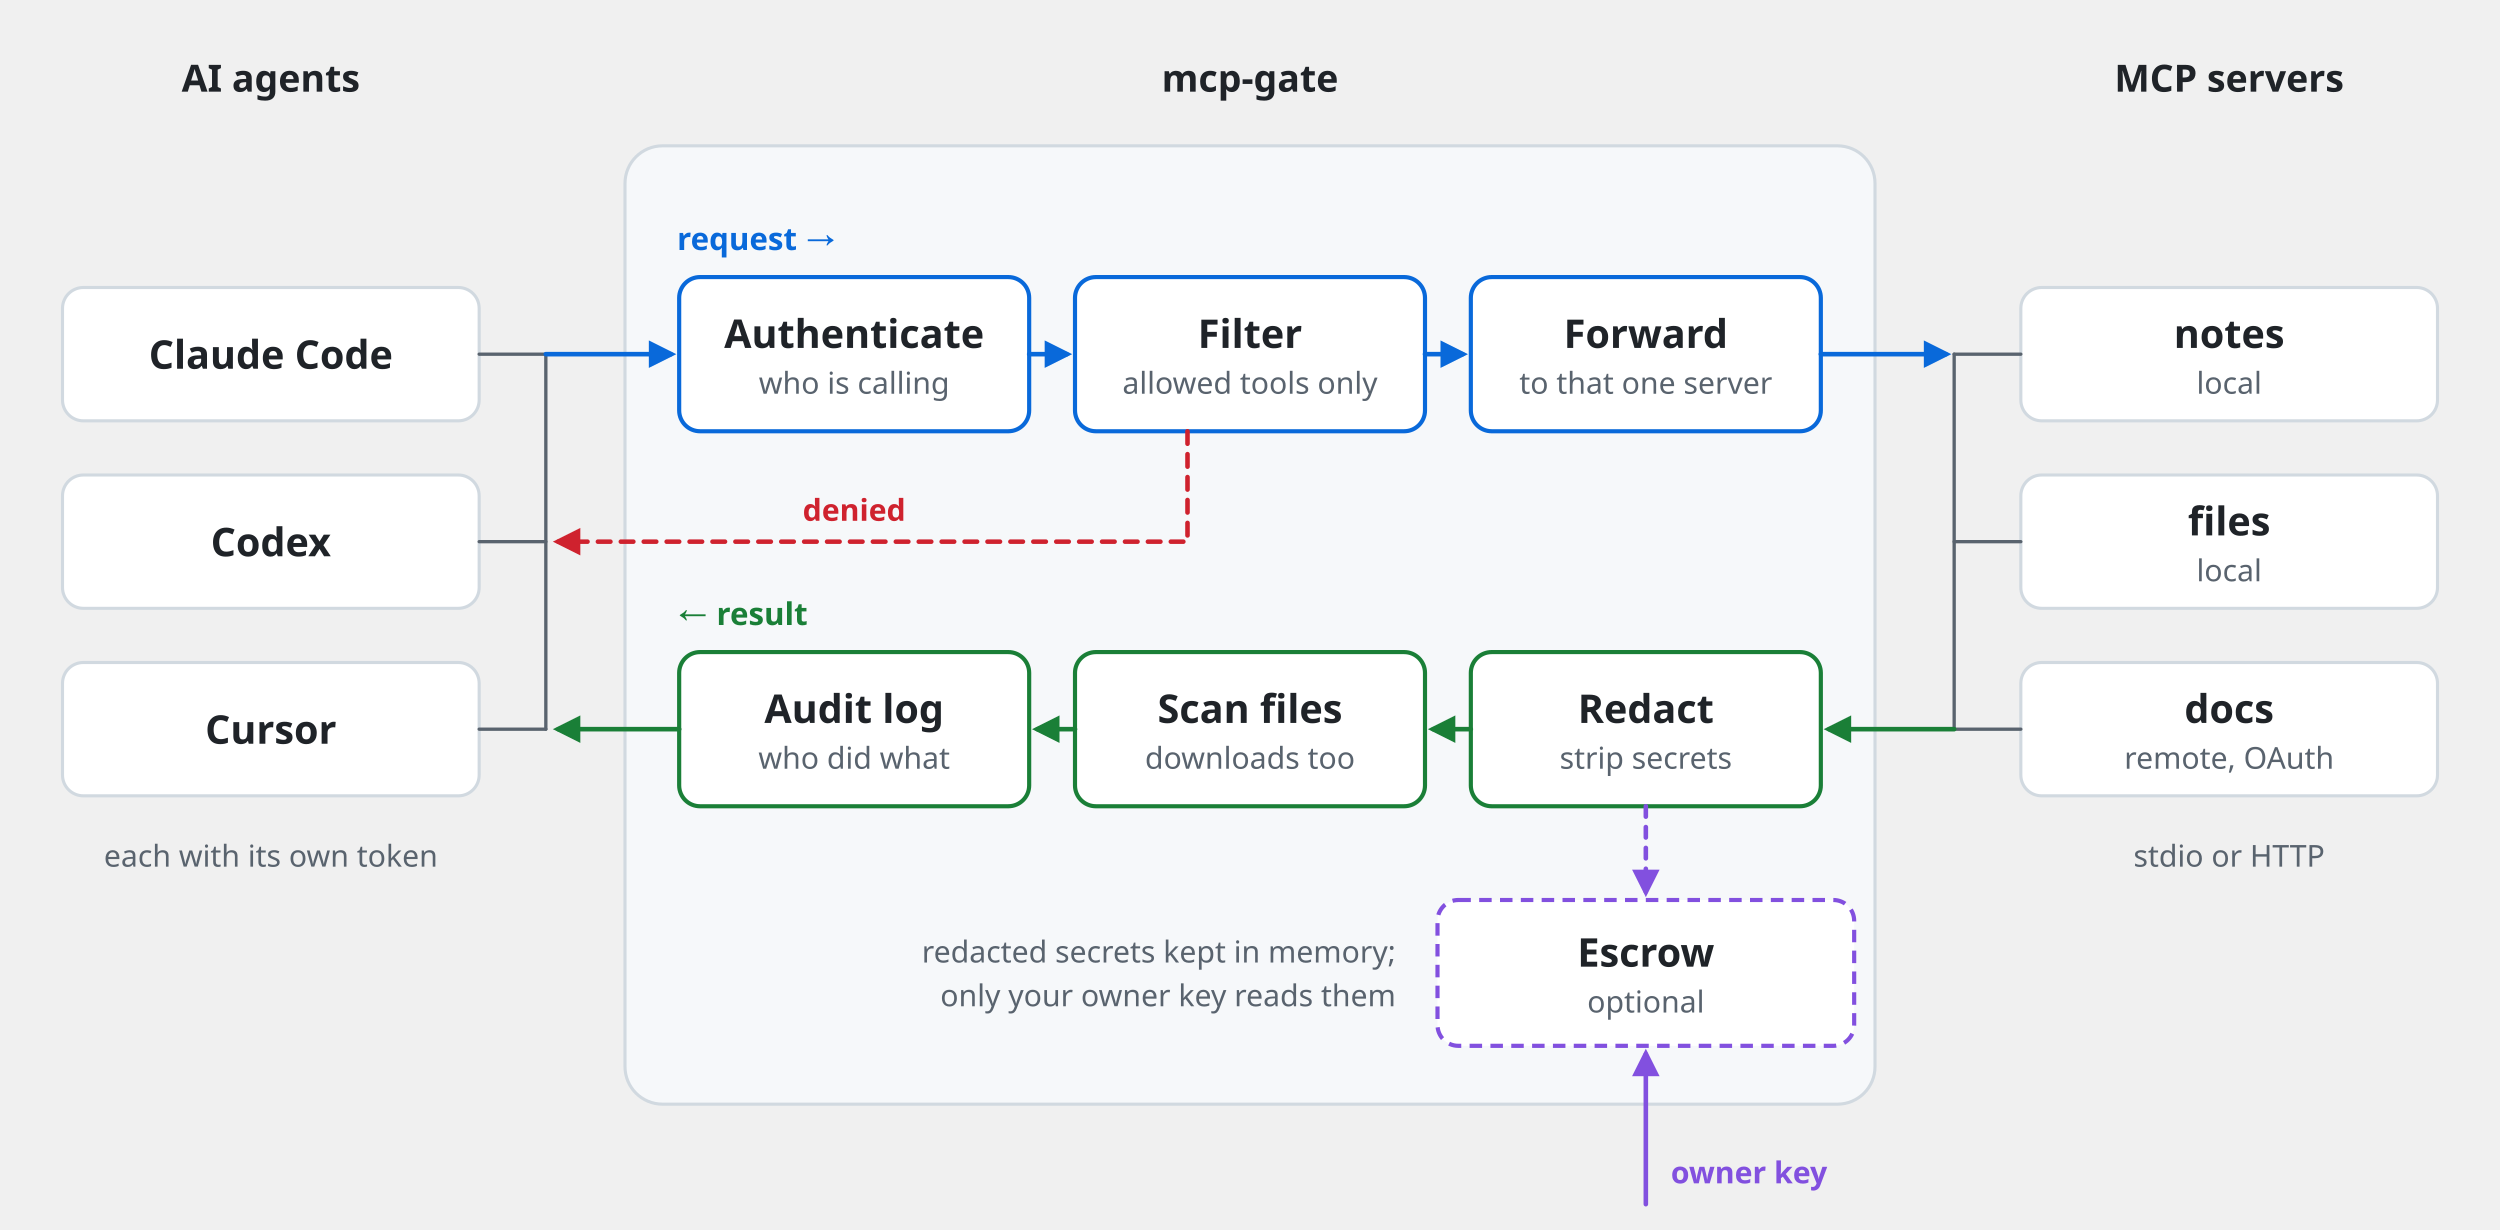
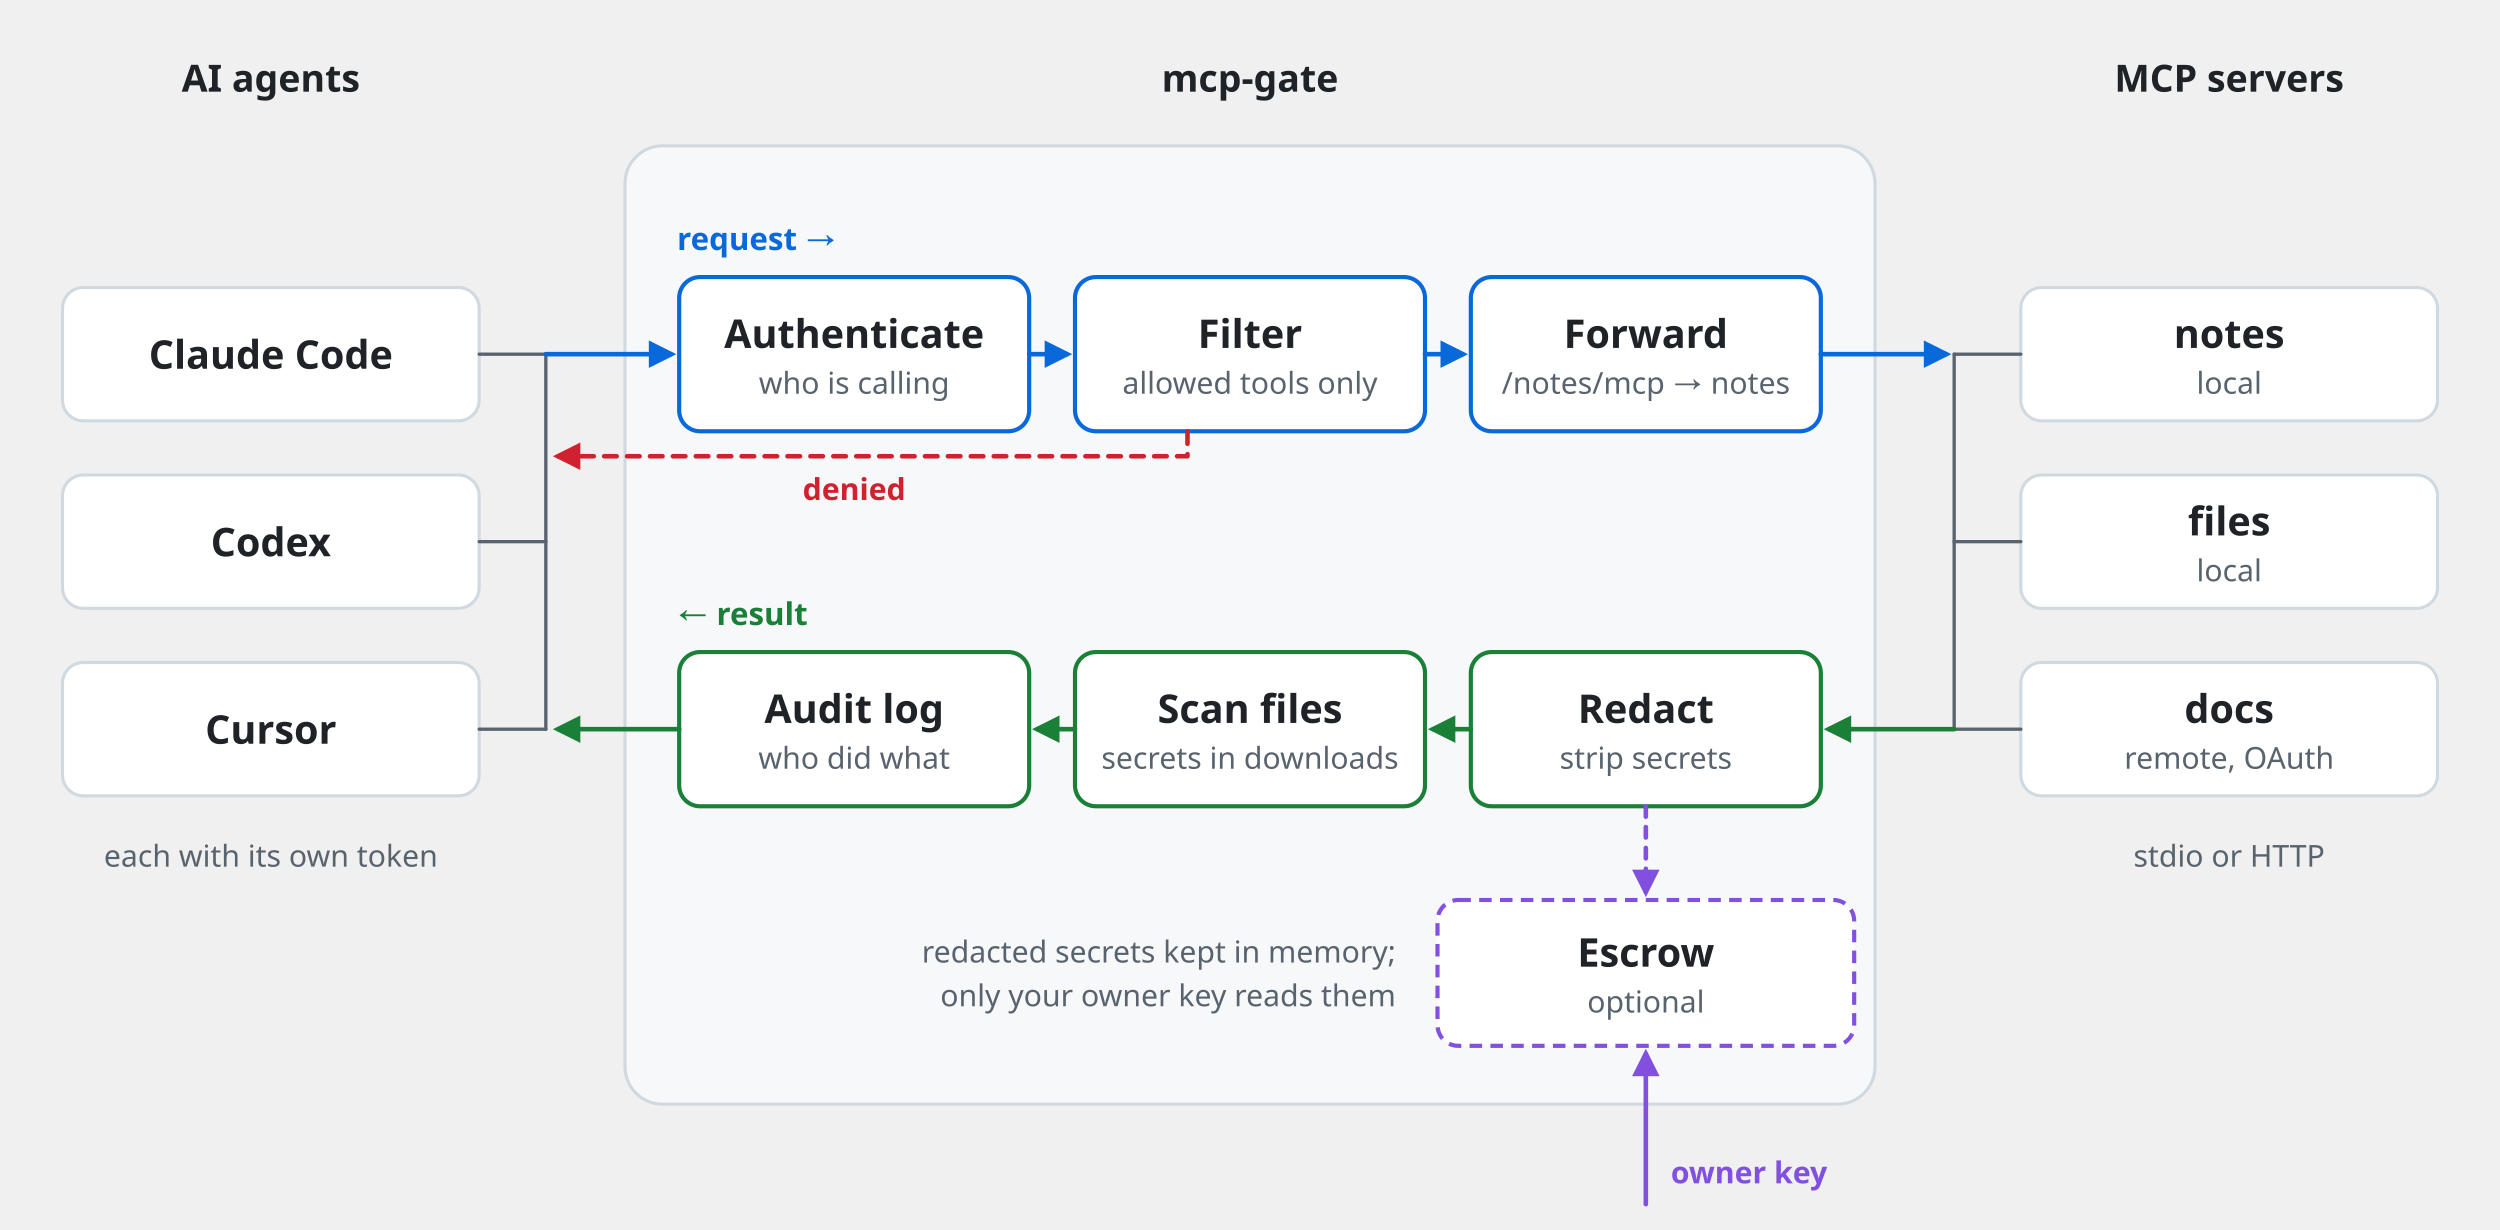
<svg xmlns="http://www.w3.org/2000/svg" viewBox="0 0 1200 590" width="1200" height="590" font-family="-apple-system, BlinkMacSystemFont, 'Segoe UI', 'Noto Sans', Helvetica, Arial, sans-serif" role="img" aria-labelledby="t d">
  <defs>
    <marker id="a-req" viewBox="0 0 10 10" refX="8" refY="5" markerWidth="6" markerHeight="6" orient="auto-start-reverse">
      <path d="M0 0 L10 5 L0 10 z" fill="#0969da" />
    </marker>
    <marker id="a-res" viewBox="0 0 10 10" refX="8" refY="5" markerWidth="6" markerHeight="6" orient="auto-start-reverse">
      <path d="M0 0 L10 5 L0 10 z" fill="#1a7f37" />
    </marker>
    <marker id="a-esc" viewBox="0 0 10 10" refX="8" refY="5" markerWidth="6" markerHeight="6" orient="auto-start-reverse">
      <path d="M0 0 L10 5 L0 10 z" fill="#8250df" />
    </marker>
    <marker id="a-deny" viewBox="0 0 10 10" refX="8" refY="5" markerWidth="6" markerHeight="6" orient="auto-start-reverse">
      <path d="M0 0 L10 5 L0 10 z" fill="#cf222e" />
    </marker>
  </defs>
  <text x="130" y="44" font-size="18" font-weight="600" fill="#1f2328" text-anchor="middle">AI agents</text>
  <text x="600.0" y="44" font-size="18" font-weight="600" fill="#1f2328" text-anchor="middle">mcp-gate</text>
  <text x="1070" y="44" font-size="18" font-weight="600" fill="#1f2328" text-anchor="middle">MCP servers</text>
  <rect x="30" y="138" width="200" height="64" rx="10" fill="#ffffff" stroke="#d1d9e0" stroke-width="1.5" />
  <text x="130.0" y="177.0" font-size="19" font-weight="600" fill="#1f2328" text-anchor="middle">Claude Code</text>
  <rect x="30" y="228" width="200" height="64" rx="10" fill="#ffffff" stroke="#d1d9e0" stroke-width="1.5" />
  <text x="130.0" y="267.0" font-size="19" font-weight="600" fill="#1f2328" text-anchor="middle">Codex</text>
  <rect x="30" y="318" width="200" height="64" rx="10" fill="#ffffff" stroke="#d1d9e0" stroke-width="1.5" />
  <text x="130.0" y="357.0" font-size="19" font-weight="600" fill="#1f2328" text-anchor="middle">Cursor</text>
  <text x="130" y="416" font-size="14.5" font-weight="400" fill="#59636e" text-anchor="middle">each with its own token</text>
  <path d="M230 170 H262" fill="none" stroke="#59636e" stroke-width="1.6" stroke-linecap="round" stroke-linejoin="round" />
  <path d="M230 260 H262" fill="none" stroke="#59636e" stroke-width="1.6" stroke-linecap="round" stroke-linejoin="round" />
  <path d="M230 350 H262" fill="none" stroke="#59636e" stroke-width="1.6" stroke-linecap="round" stroke-linejoin="round" />
  <path d="M262 170 V350" fill="none" stroke="#59636e" stroke-width="1.6" stroke-linecap="round" stroke-linejoin="round" />
  <rect x="300" y="70" width="600" height="460" rx="18" fill="#f6f8fa" stroke="#d1d9e0" stroke-width="1.5" />
  <text x="325" y="120" font-size="15" font-weight="600" fill="#0969da" text-anchor="start">request →</text>
  <rect x="326.0" y="133.0" width="168" height="74" rx="10" fill="#ffffff" stroke="#0969da" stroke-width="2" />
  <text x="410.0" y="167.0" font-size="19" font-weight="600" fill="#1f2328" text-anchor="middle">Authenticate</text>
  <text x="410.0" y="189.0" font-size="14.5" font-weight="400" fill="#59636e" text-anchor="middle">who is calling</text>
  <rect x="516.0" y="133.0" width="168" height="74" rx="10" fill="#ffffff" stroke="#0969da" stroke-width="2" />
  <text x="600.0" y="167.0" font-size="19" font-weight="600" fill="#1f2328" text-anchor="middle">Filter</text>
  <text x="600.0" y="189.0" font-size="14.5" font-weight="400" fill="#59636e" text-anchor="middle">allowed tools only</text>
  <rect x="706.0" y="133.0" width="168" height="74" rx="10" fill="#ffffff" stroke="#0969da" stroke-width="2" />
  <text x="790.0" y="167.0" font-size="19" font-weight="600" fill="#1f2328" text-anchor="middle">Forward</text>
-   <text x="790.0" y="189.0" font-size="14.5" font-weight="400" fill="#59636e" text-anchor="middle">to that one server</text>
+   <text x="790.0" y="189.0" font-size="14.5" font-weight="400" fill="#59636e" text-anchor="middle">/notes/mcp → notes</text>
  <path d="M262 170 H322.0" fill="none" stroke="#0969da" stroke-width="2.2" stroke-linecap="round" stroke-linejoin="round" marker-end="url(#a-req)" />
  <path d="M494.0 170 H512.0" fill="none" stroke="#0969da" stroke-width="2.2" stroke-linecap="round" stroke-linejoin="round" marker-end="url(#a-req)" />
  <path d="M684.0 170 H702.0" fill="none" stroke="#0969da" stroke-width="2.2" stroke-linecap="round" stroke-linejoin="round" marker-end="url(#a-req)" />
-   <path d="M570 207.0 V260 H268" fill="none" stroke="#cf222e" stroke-width="2.2" stroke-linecap="round" stroke-linejoin="round" stroke-dasharray="6 5" marker-end="url(#a-deny)" />
-   <text x="410" y="250" font-size="14.5" font-weight="600" fill="#cf222e" text-anchor="middle">denied</text>
+   <path d="M570 207.0 V219.0 H268" fill="none" stroke="#cf222e" stroke-width="2.2" stroke-linecap="round" stroke-linejoin="round" stroke-dasharray="6 5" marker-end="url(#a-deny)" />
+   <text x="410" y="240.0" font-size="14.5" font-weight="600" fill="#cf222e" text-anchor="middle">denied</text>
  <text x="325" y="300" font-size="15" font-weight="600" fill="#1a7f37" text-anchor="start">← result</text>
  <rect x="706.0" y="313.0" width="168" height="74" rx="10" fill="#ffffff" stroke="#1a7f37" stroke-width="2" />
  <text x="790.0" y="347.0" font-size="19" font-weight="600" fill="#1f2328" text-anchor="middle">Redact</text>
  <text x="790.0" y="369.0" font-size="14.5" font-weight="400" fill="#59636e" text-anchor="middle">strip secrets</text>
  <rect x="516.0" y="313.0" width="168" height="74" rx="10" fill="#ffffff" stroke="#1a7f37" stroke-width="2" />
  <text x="600.0" y="347.0" font-size="19" font-weight="600" fill="#1f2328" text-anchor="middle">Scan files</text>
-   <text x="600.0" y="369.0" font-size="14.5" font-weight="400" fill="#59636e" text-anchor="middle">downloads too</text>
+   <text x="600.0" y="369.0" font-size="14.5" font-weight="400" fill="#59636e" text-anchor="middle">secrets in downloads</text>
  <rect x="326.0" y="313.0" width="168" height="74" rx="10" fill="#ffffff" stroke="#1a7f37" stroke-width="2" />
  <text x="410.0" y="347.0" font-size="19" font-weight="600" fill="#1f2328" text-anchor="middle">Audit log</text>
  <text x="410.0" y="369.0" font-size="14.5" font-weight="400" fill="#59636e" text-anchor="middle">who did what</text>
  <path d="M706.0 350 H688.0" fill="none" stroke="#1a7f37" stroke-width="2.2" stroke-linecap="round" stroke-linejoin="round" marker-end="url(#a-res)" />
  <path d="M516.0 350 H498.0" fill="none" stroke="#1a7f37" stroke-width="2.2" stroke-linecap="round" stroke-linejoin="round" marker-end="url(#a-res)" />
  <path d="M326.0 350 H268" fill="none" stroke="#1a7f37" stroke-width="2.2" stroke-linecap="round" stroke-linejoin="round" marker-end="url(#a-res)" />
  <path d="M790 387.0 V428" fill="none" stroke="#8250df" stroke-width="2.2" stroke-linecap="round" stroke-linejoin="round" stroke-dasharray="5 5" marker-end="url(#a-esc)" />
  <rect x="690" y="432" width="200" height="70" rx="10" fill="#ffffff" stroke="#8250df" stroke-width="2" stroke-dasharray="6 4" />
  <text x="790.0" y="464.0" font-size="19" font-weight="600" fill="#1f2328" text-anchor="middle">Escrow</text>
  <text x="790.0" y="486.0" font-size="14.5" font-weight="400" fill="#59636e" text-anchor="middle">optional</text>
  <text x="670" y="462" font-size="14.5" font-weight="400" fill="#59636e" text-anchor="end">redacted secrets kept in memory;</text>
  <text x="670" y="483" font-size="14.5" font-weight="400" fill="#59636e" text-anchor="end">only your owner key reads them</text>
  <path d="M790 578 V506" fill="none" stroke="#8250df" stroke-width="2.2" stroke-linecap="round" stroke-linejoin="round" marker-end="url(#a-esc)" />
  <text x="802" y="568" font-size="14.5" font-weight="600" fill="#8250df" text-anchor="start">owner key</text>
  <rect x="970" y="138" width="200" height="64" rx="10" fill="#ffffff" stroke="#d1d9e0" stroke-width="1.5" />
  <text x="1070.0" y="167.0" font-size="19" font-weight="600" fill="#1f2328" text-anchor="middle">notes</text>
  <text x="1070.0" y="189.0" font-size="14.5" font-weight="400" fill="#59636e" text-anchor="middle">local</text>
  <path d="M938 170 H970" fill="none" stroke="#59636e" stroke-width="1.6" stroke-linecap="round" stroke-linejoin="round" />
  <rect x="970" y="228" width="200" height="64" rx="10" fill="#ffffff" stroke="#d1d9e0" stroke-width="1.5" />
  <text x="1070.0" y="257.0" font-size="19" font-weight="600" fill="#1f2328" text-anchor="middle">files</text>
  <text x="1070.0" y="279.0" font-size="14.5" font-weight="400" fill="#59636e" text-anchor="middle">local</text>
  <path d="M938 260 H970" fill="none" stroke="#59636e" stroke-width="1.6" stroke-linecap="round" stroke-linejoin="round" />
  <rect x="970" y="318" width="200" height="64" rx="10" fill="#ffffff" stroke="#d1d9e0" stroke-width="1.5" />
  <text x="1070.0" y="347.0" font-size="19" font-weight="600" fill="#1f2328" text-anchor="middle">docs</text>
  <text x="1070.0" y="369.0" font-size="14.5" font-weight="400" fill="#59636e" text-anchor="middle">remote, OAuth</text>
  <path d="M938 350 H970" fill="none" stroke="#59636e" stroke-width="1.6" stroke-linecap="round" stroke-linejoin="round" />
  <path d="M938 170 V350" fill="none" stroke="#59636e" stroke-width="1.6" stroke-linecap="round" stroke-linejoin="round" />
  <text x="1070" y="416" font-size="14.5" font-weight="400" fill="#59636e" text-anchor="middle">stdio or HTTP</text>
  <path d="M874.0 170 H934" fill="none" stroke="#0969da" stroke-width="2.2" stroke-linecap="round" stroke-linejoin="round" marker-end="url(#a-req)" />
  <path d="M938 350 H878.0" fill="none" stroke="#1a7f37" stroke-width="2.2" stroke-linecap="round" stroke-linejoin="round" marker-end="url(#a-res)" />
</svg>
